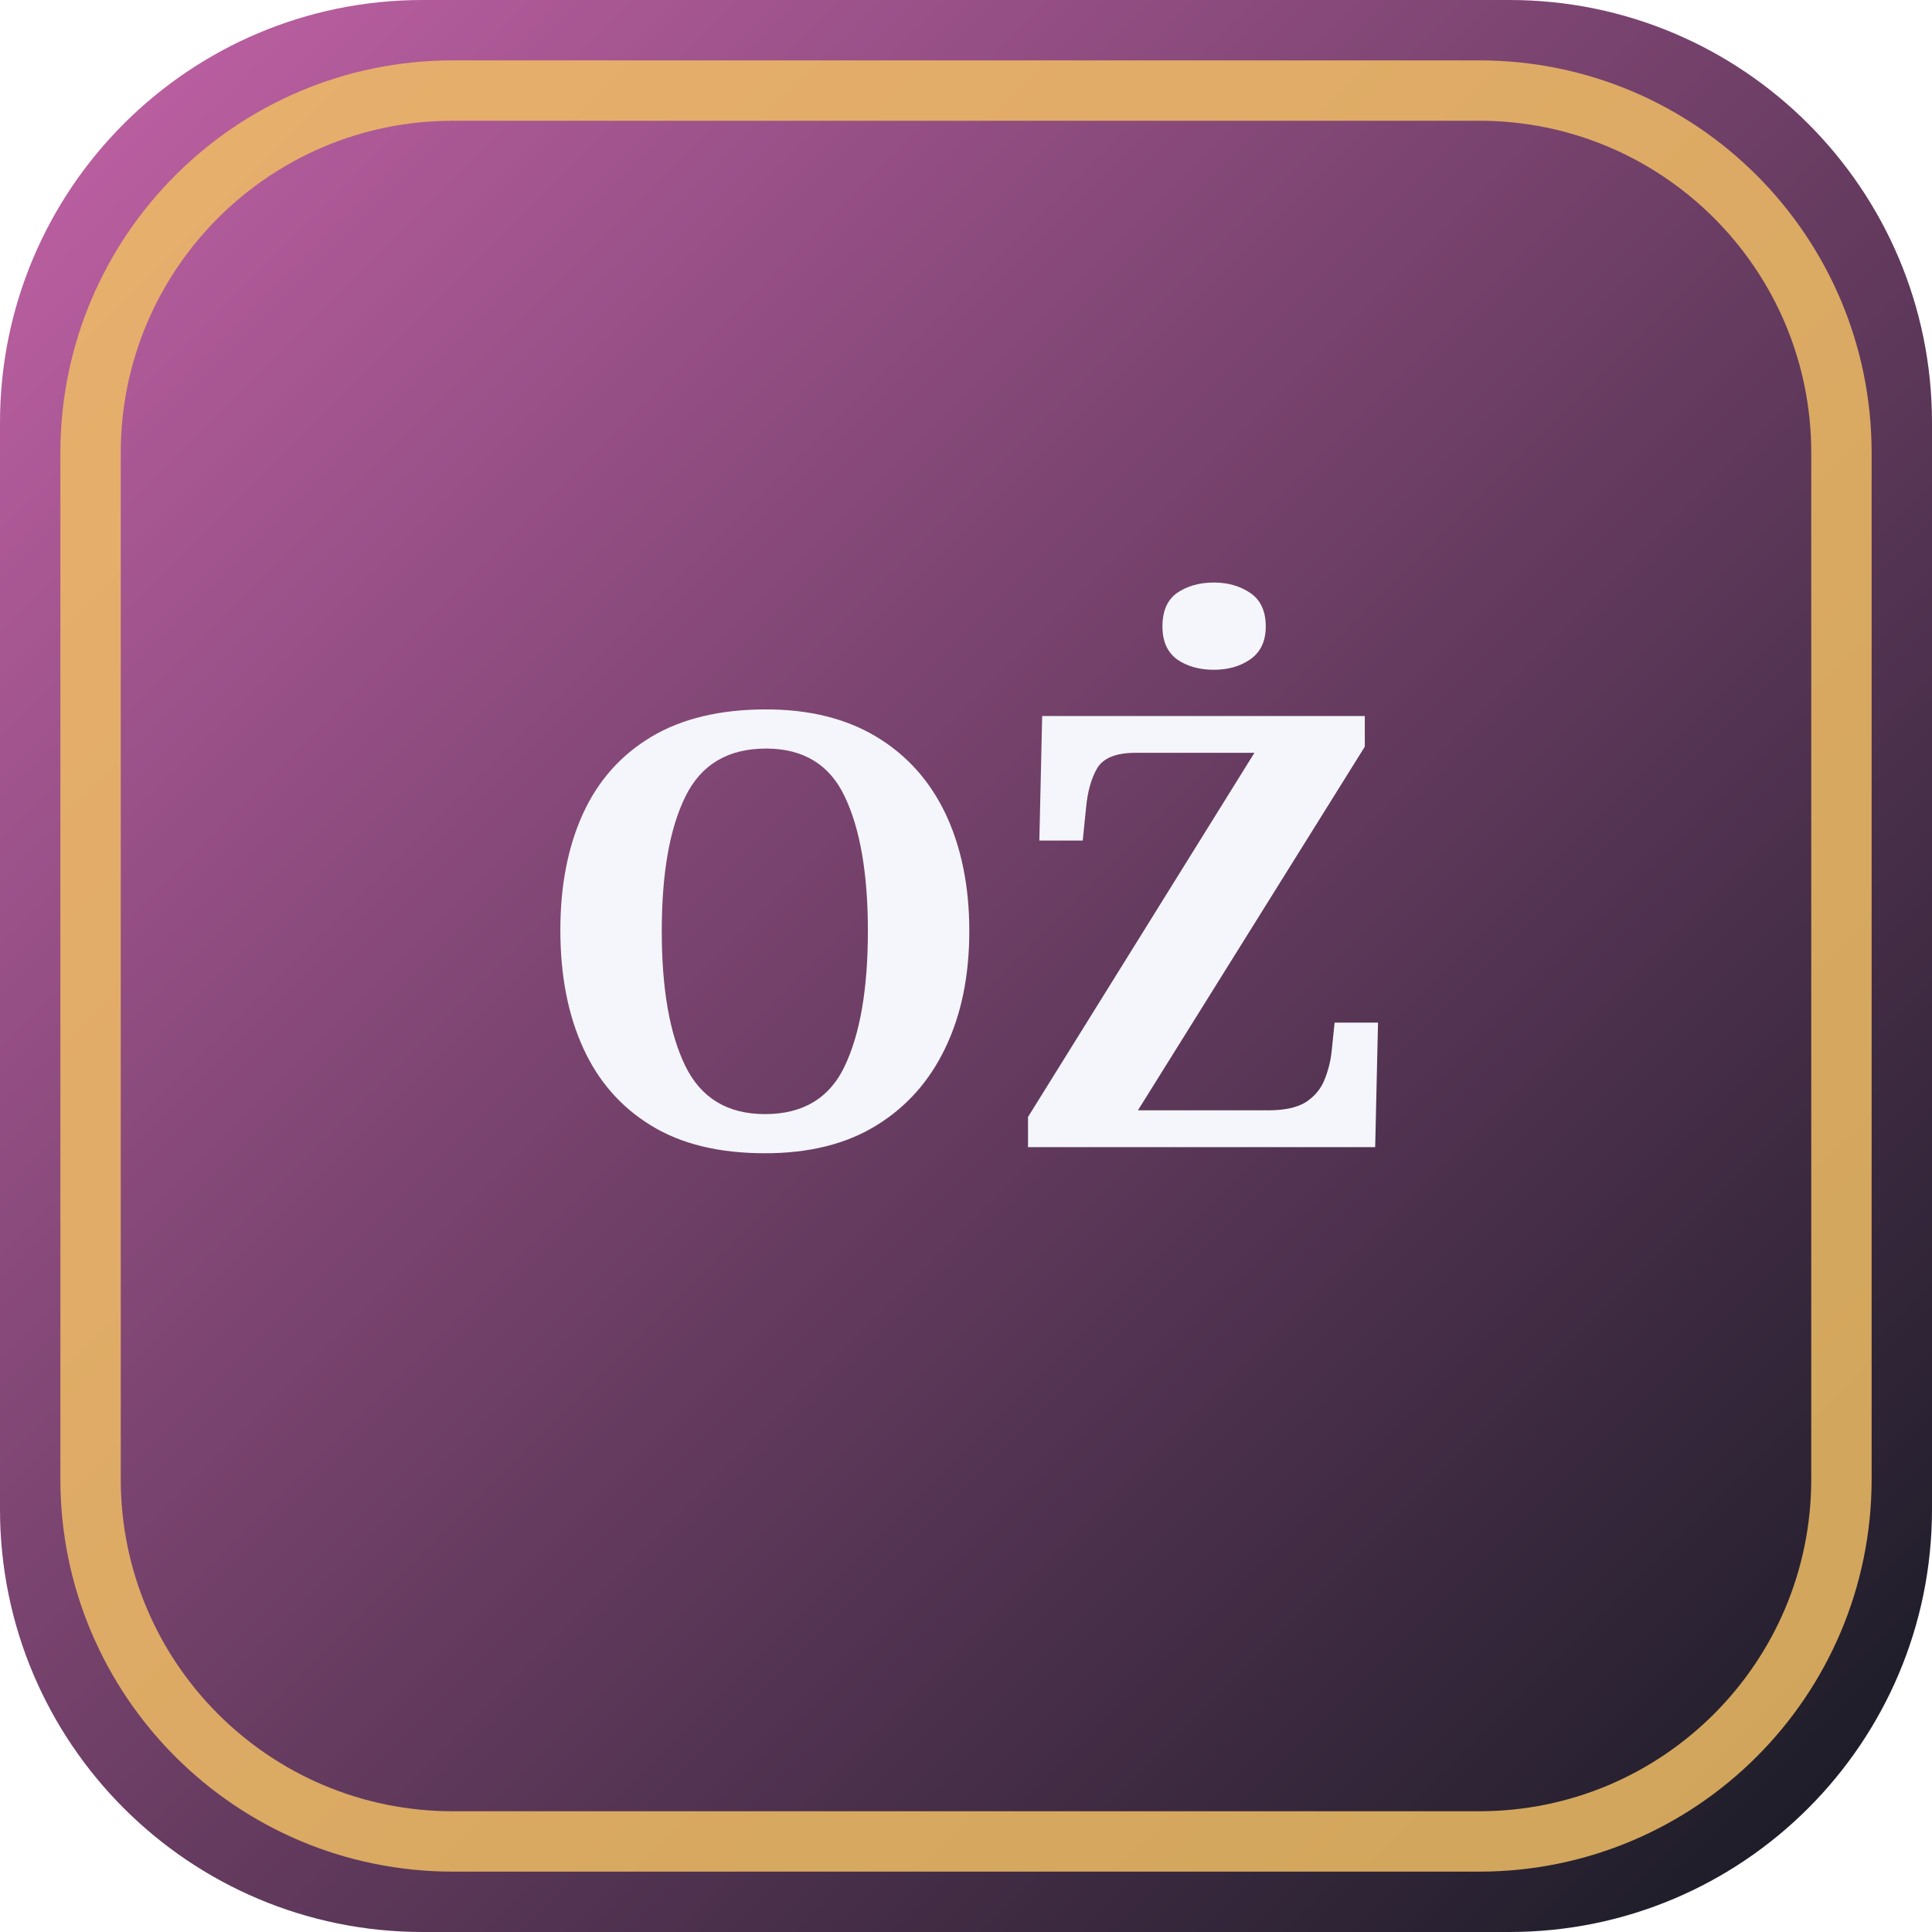
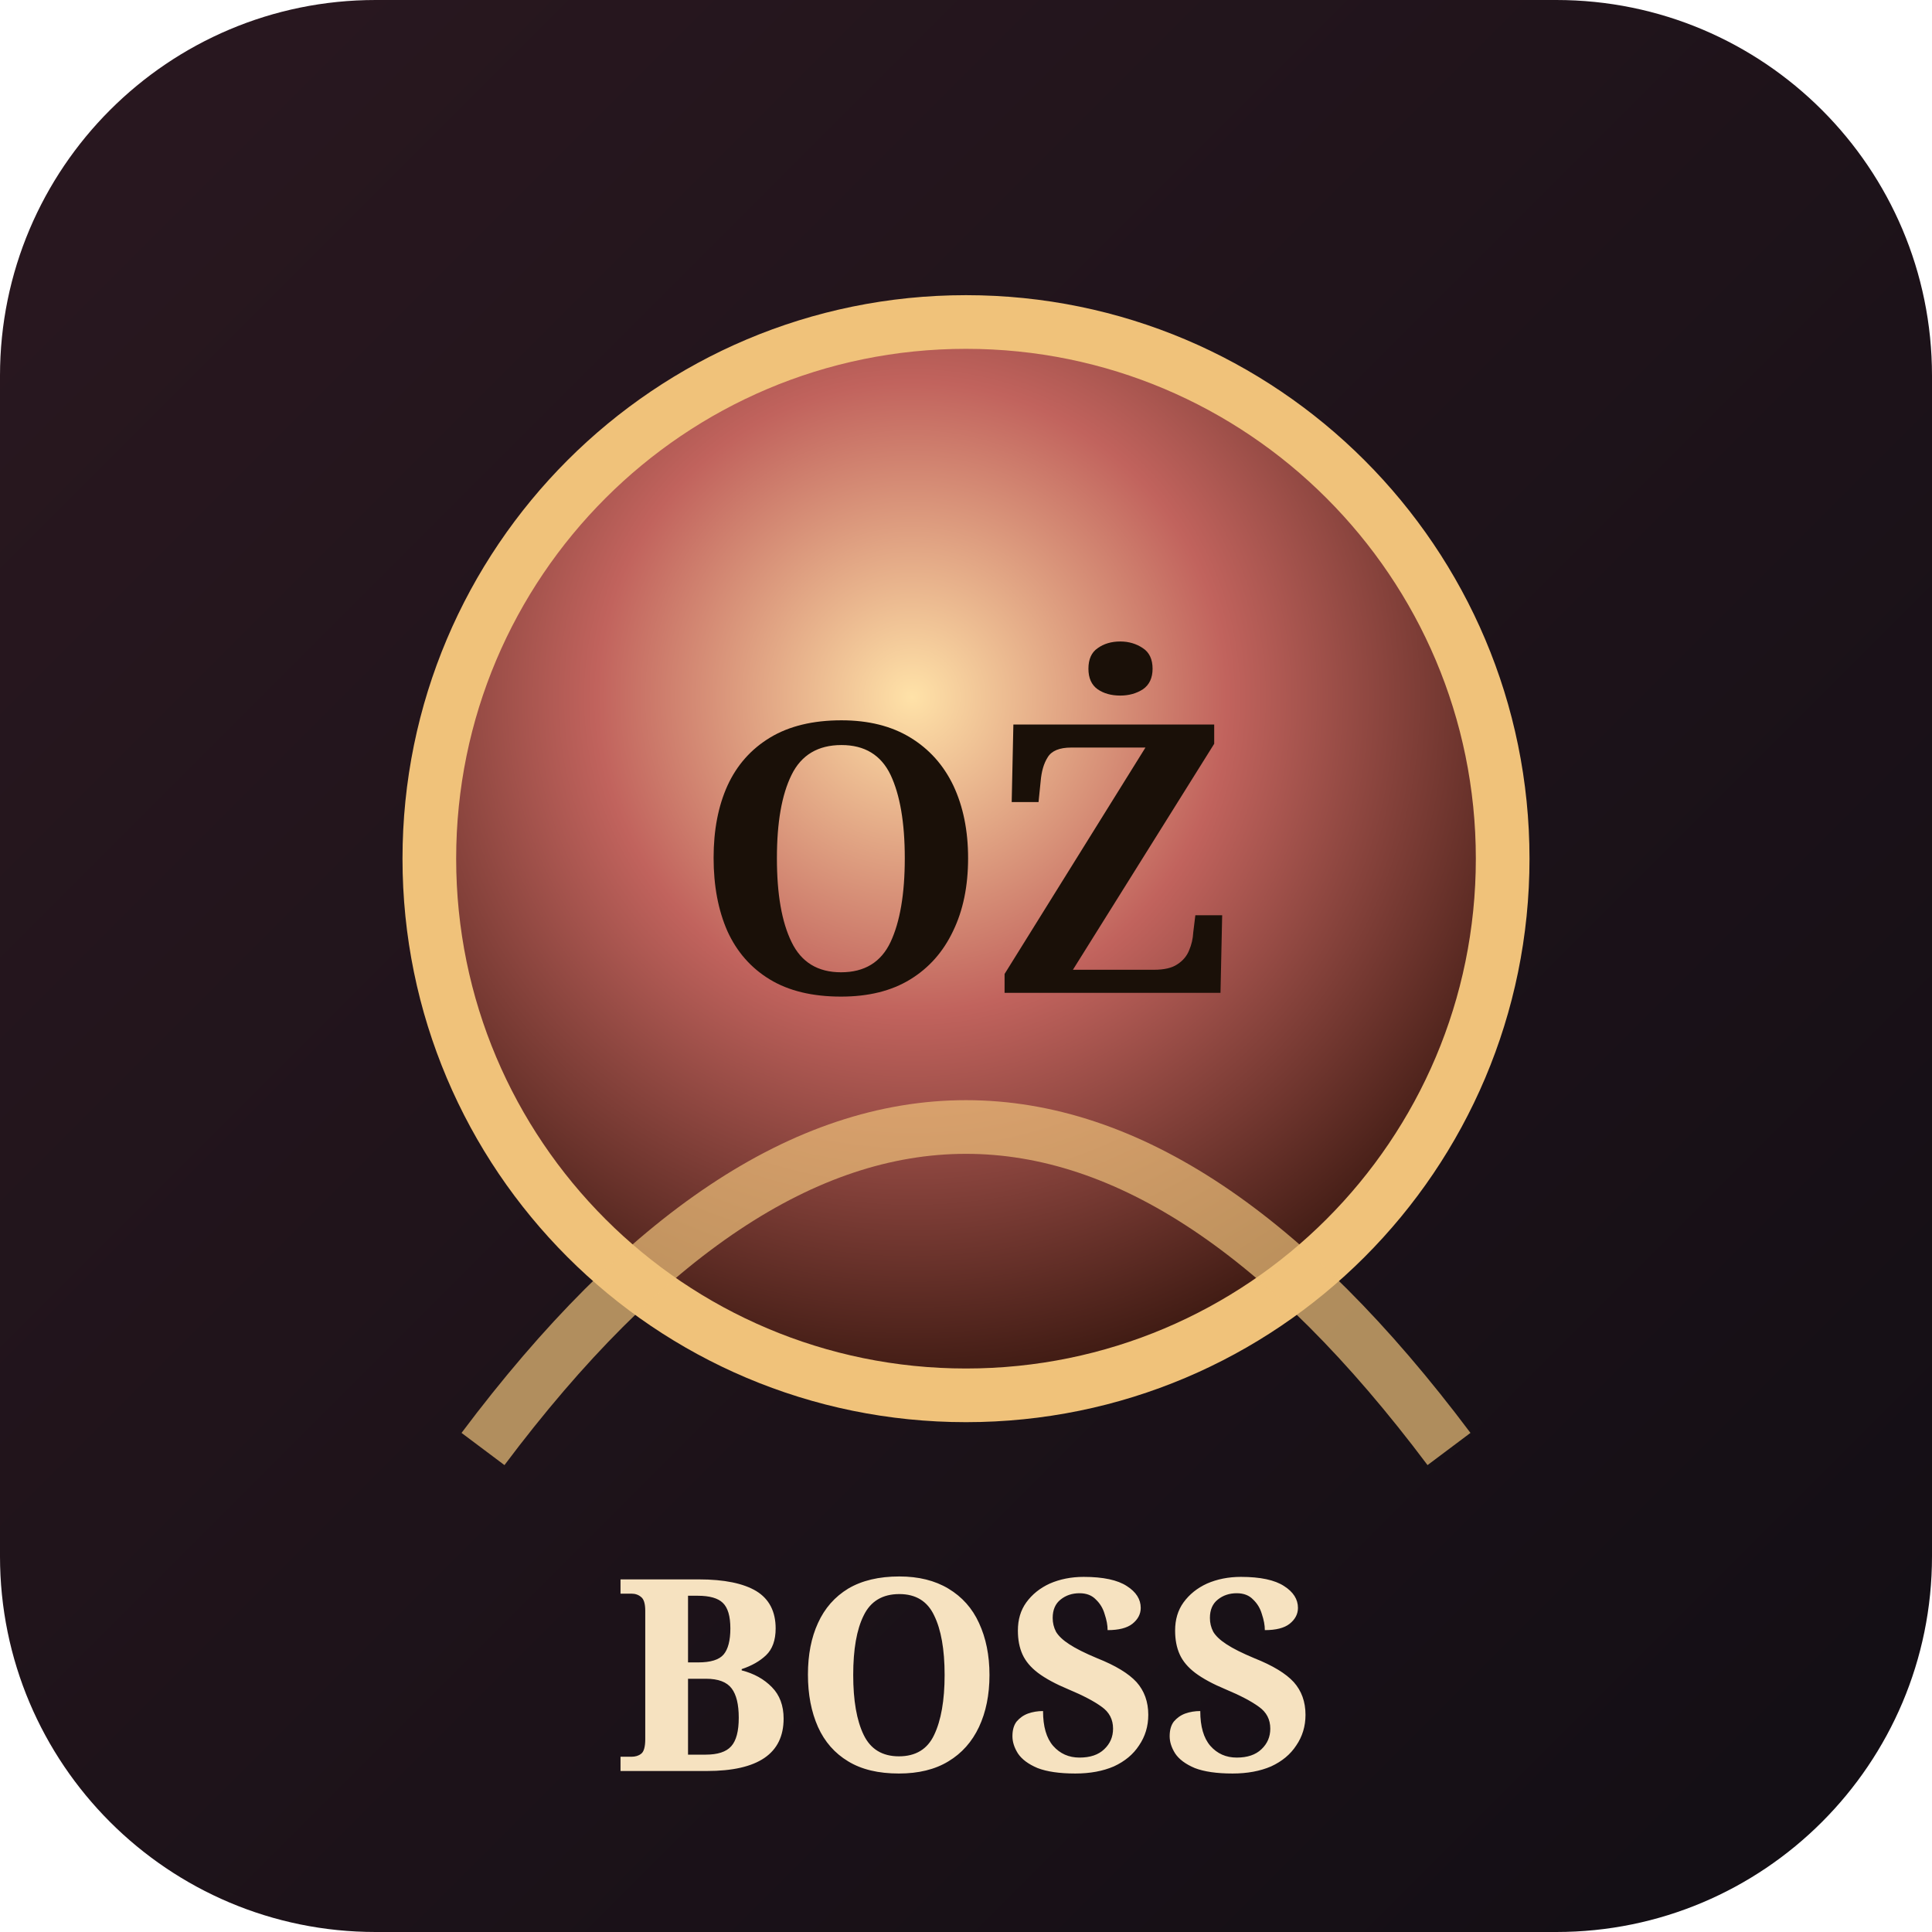
- <svg xmlns="http://www.w3.org/2000/svg" width="64" height="64" viewBox="0 0 64 64" role="img" aria-label="Olbrzymi Żółw">
+ <svg xmlns="http://www.w3.org/2000/svg" width="72" height="72" viewBox="0 0 72 72" role="img" aria-label="Olbrzymi Żółw">
  <defs>
-     <linearGradient id="g" x1="0" y1="0" x2="1" y2="1">
-       <stop offset="0%" stop-color="#c563a9" />
-       <stop offset="100%" stop-color="#121820" />
+     <linearGradient id="bgkapitanpustynny" x1="0" y1="0" x2="1" y2="1">
+       <stop offset="0%" stop-color="#2a1820" />
+       <stop offset="100%" stop-color="#120e14" />
    </linearGradient>
+     <radialGradient id="orbkapitanpustynny" cx="0.45" cy="0.35" r="0.65">
+       <stop offset="0%" stop-color="#ffe2a8" />
+       <stop offset="45%" stop-color="#c1635d" />
+       <stop offset="100%" stop-color="#3a1810" />
+     </radialGradient>
  </defs>
-   <rect width="64" height="64" rx="14" fill="url(#g)" />
-   <rect x="3" y="3" width="58" height="58" rx="12" fill="none" stroke="#f0bd64" stroke-width="2" opacity="0.85" />
-   <text x="32" y="38" text-anchor="middle" font-family="Georgia, serif" font-size="20" font-weight="600" fill="#f4f6fb">OŻ</text>
+   <rect width="72" height="72" rx="14" fill="url(#bgkapitanpustynny)" />
+   <circle cx="36" cy="32" r="20" fill="url(#orbkapitanpustynny)" stroke="#f0c27a" stroke-width="2" />
+   <path d="M18 54c6-8 12-12 18-12s12 4 18 12" fill="none" stroke="#f0c27a" stroke-width="2" opacity="0.7" />
+   <text x="36" y="37" text-anchor="middle" font-family="Georgia, serif" font-size="14" font-weight="700" fill="#1a1008">OŻ</text>
+   <text x="36" y="66" text-anchor="middle" font-family="Georgia, serif" font-size="10" font-weight="700" fill="#f6e2c0">BOSS</text>
</svg>
